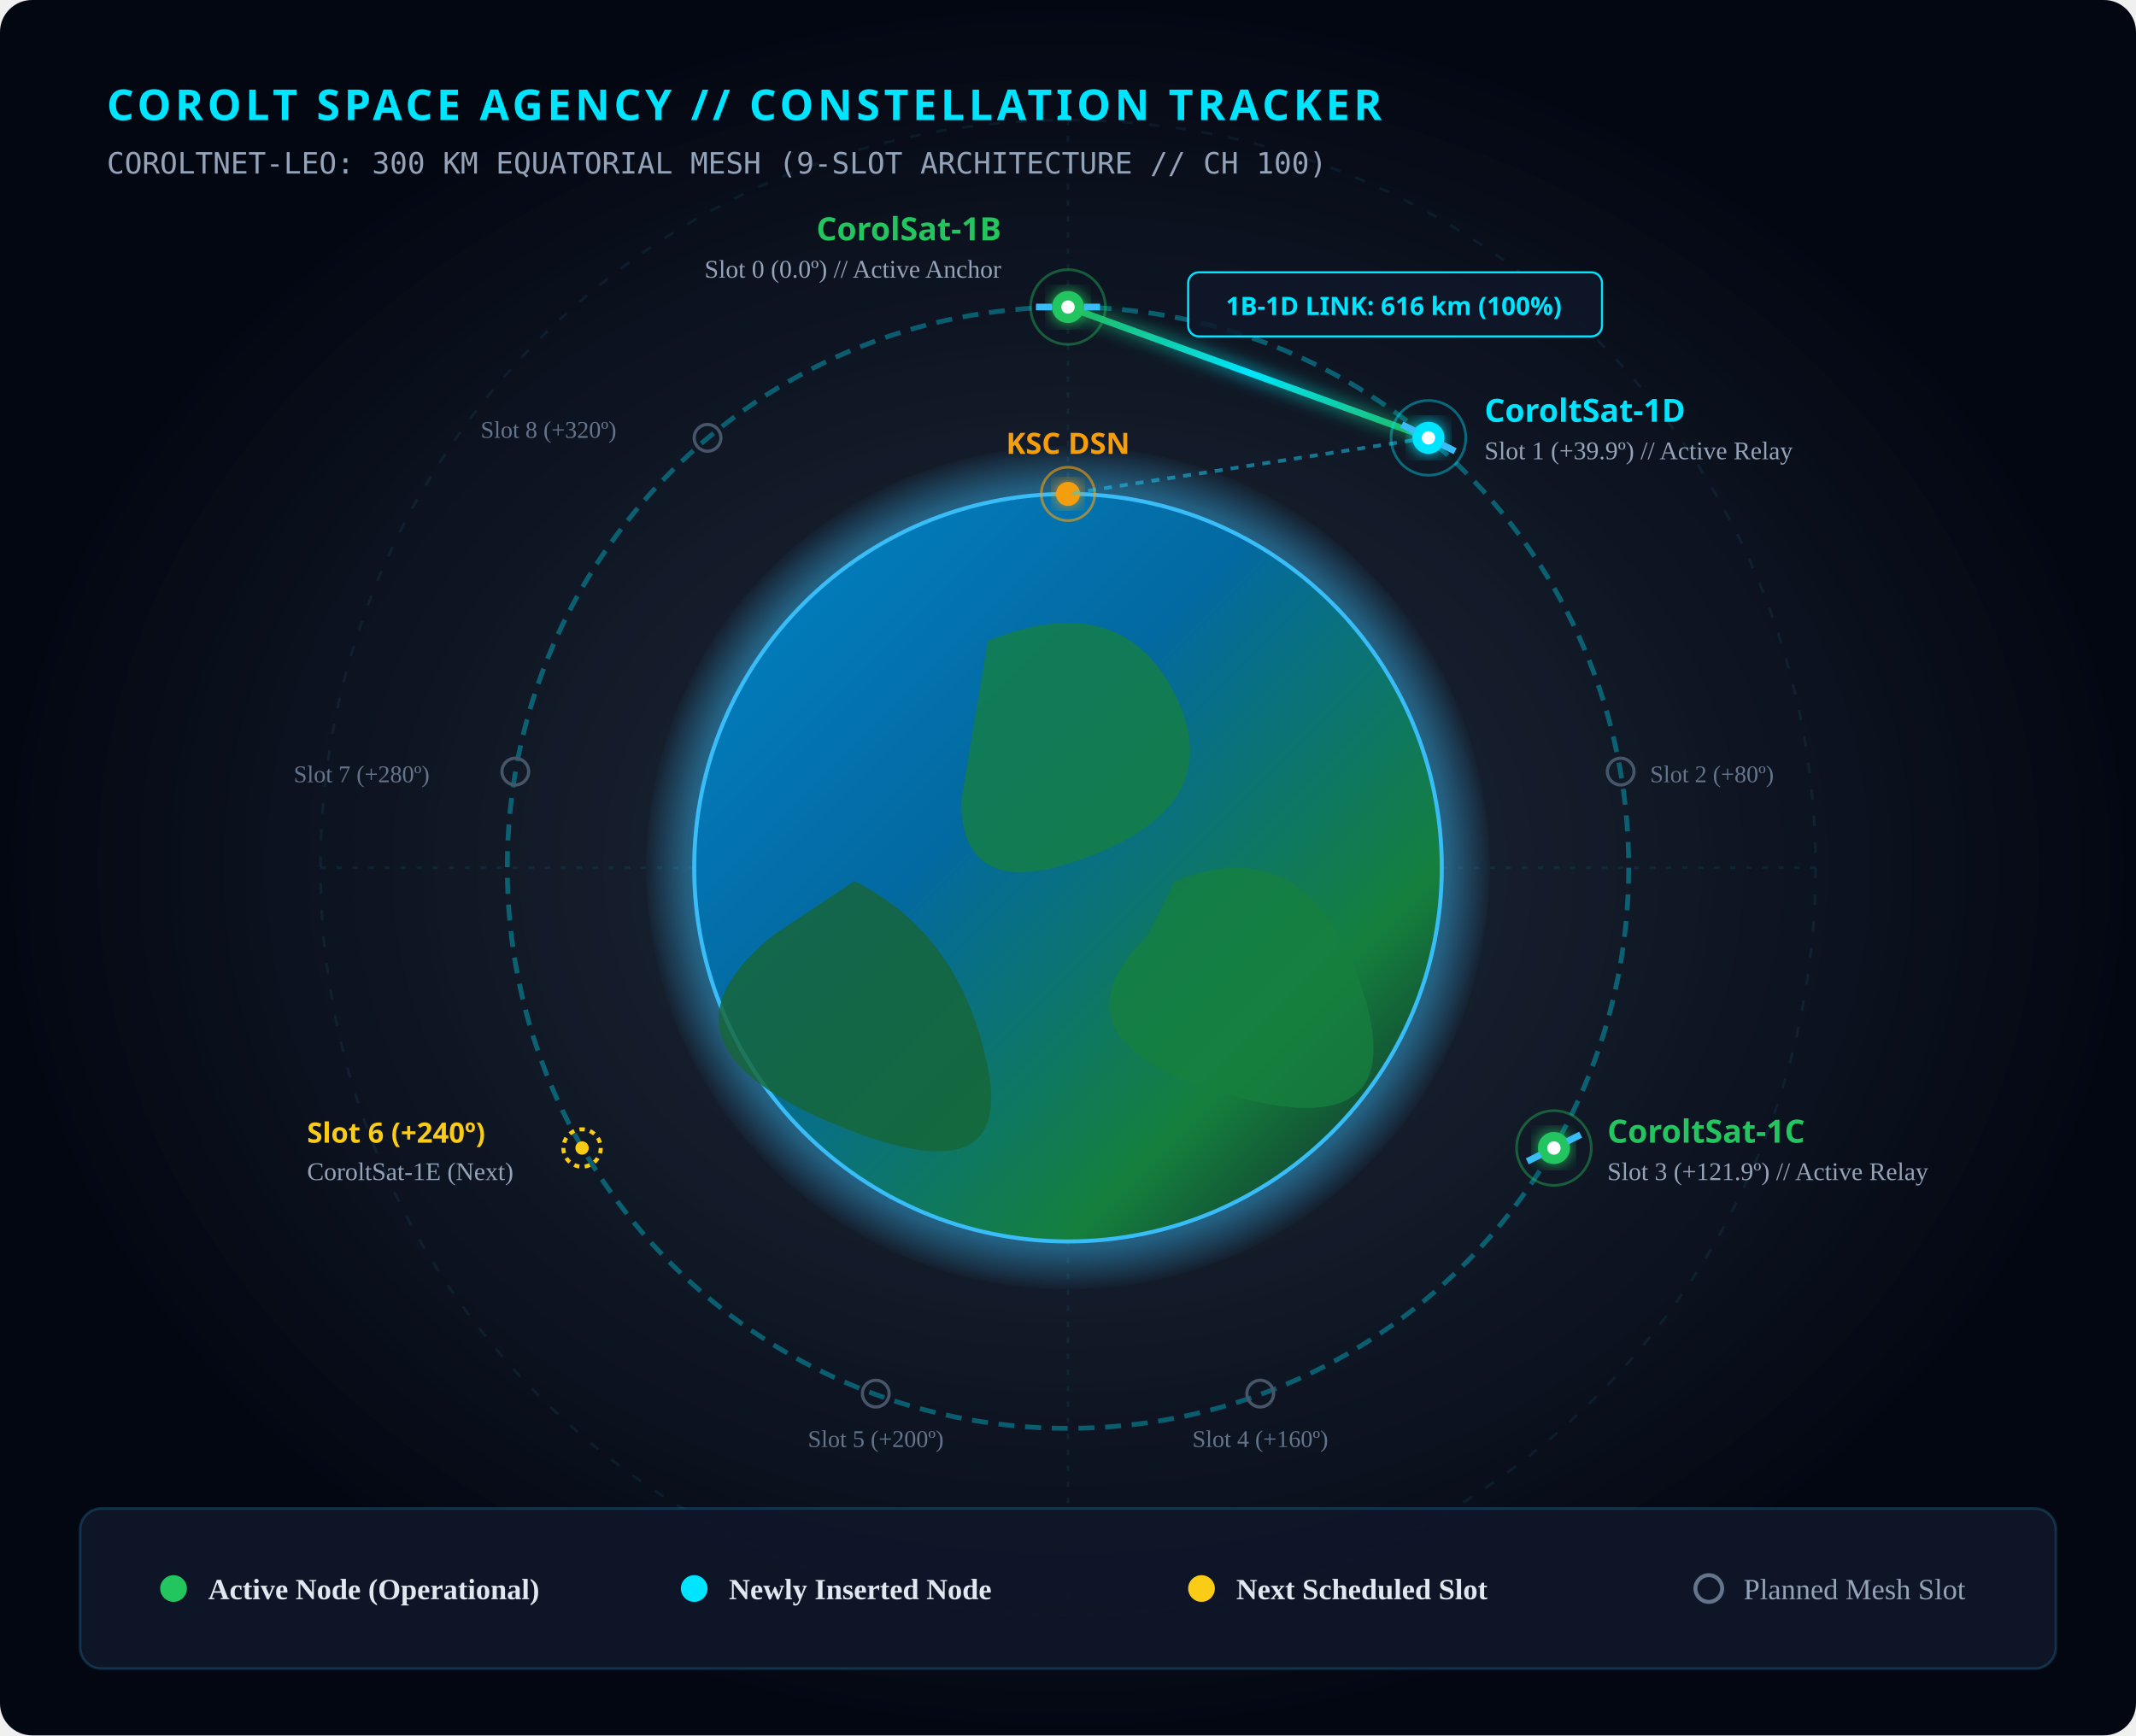
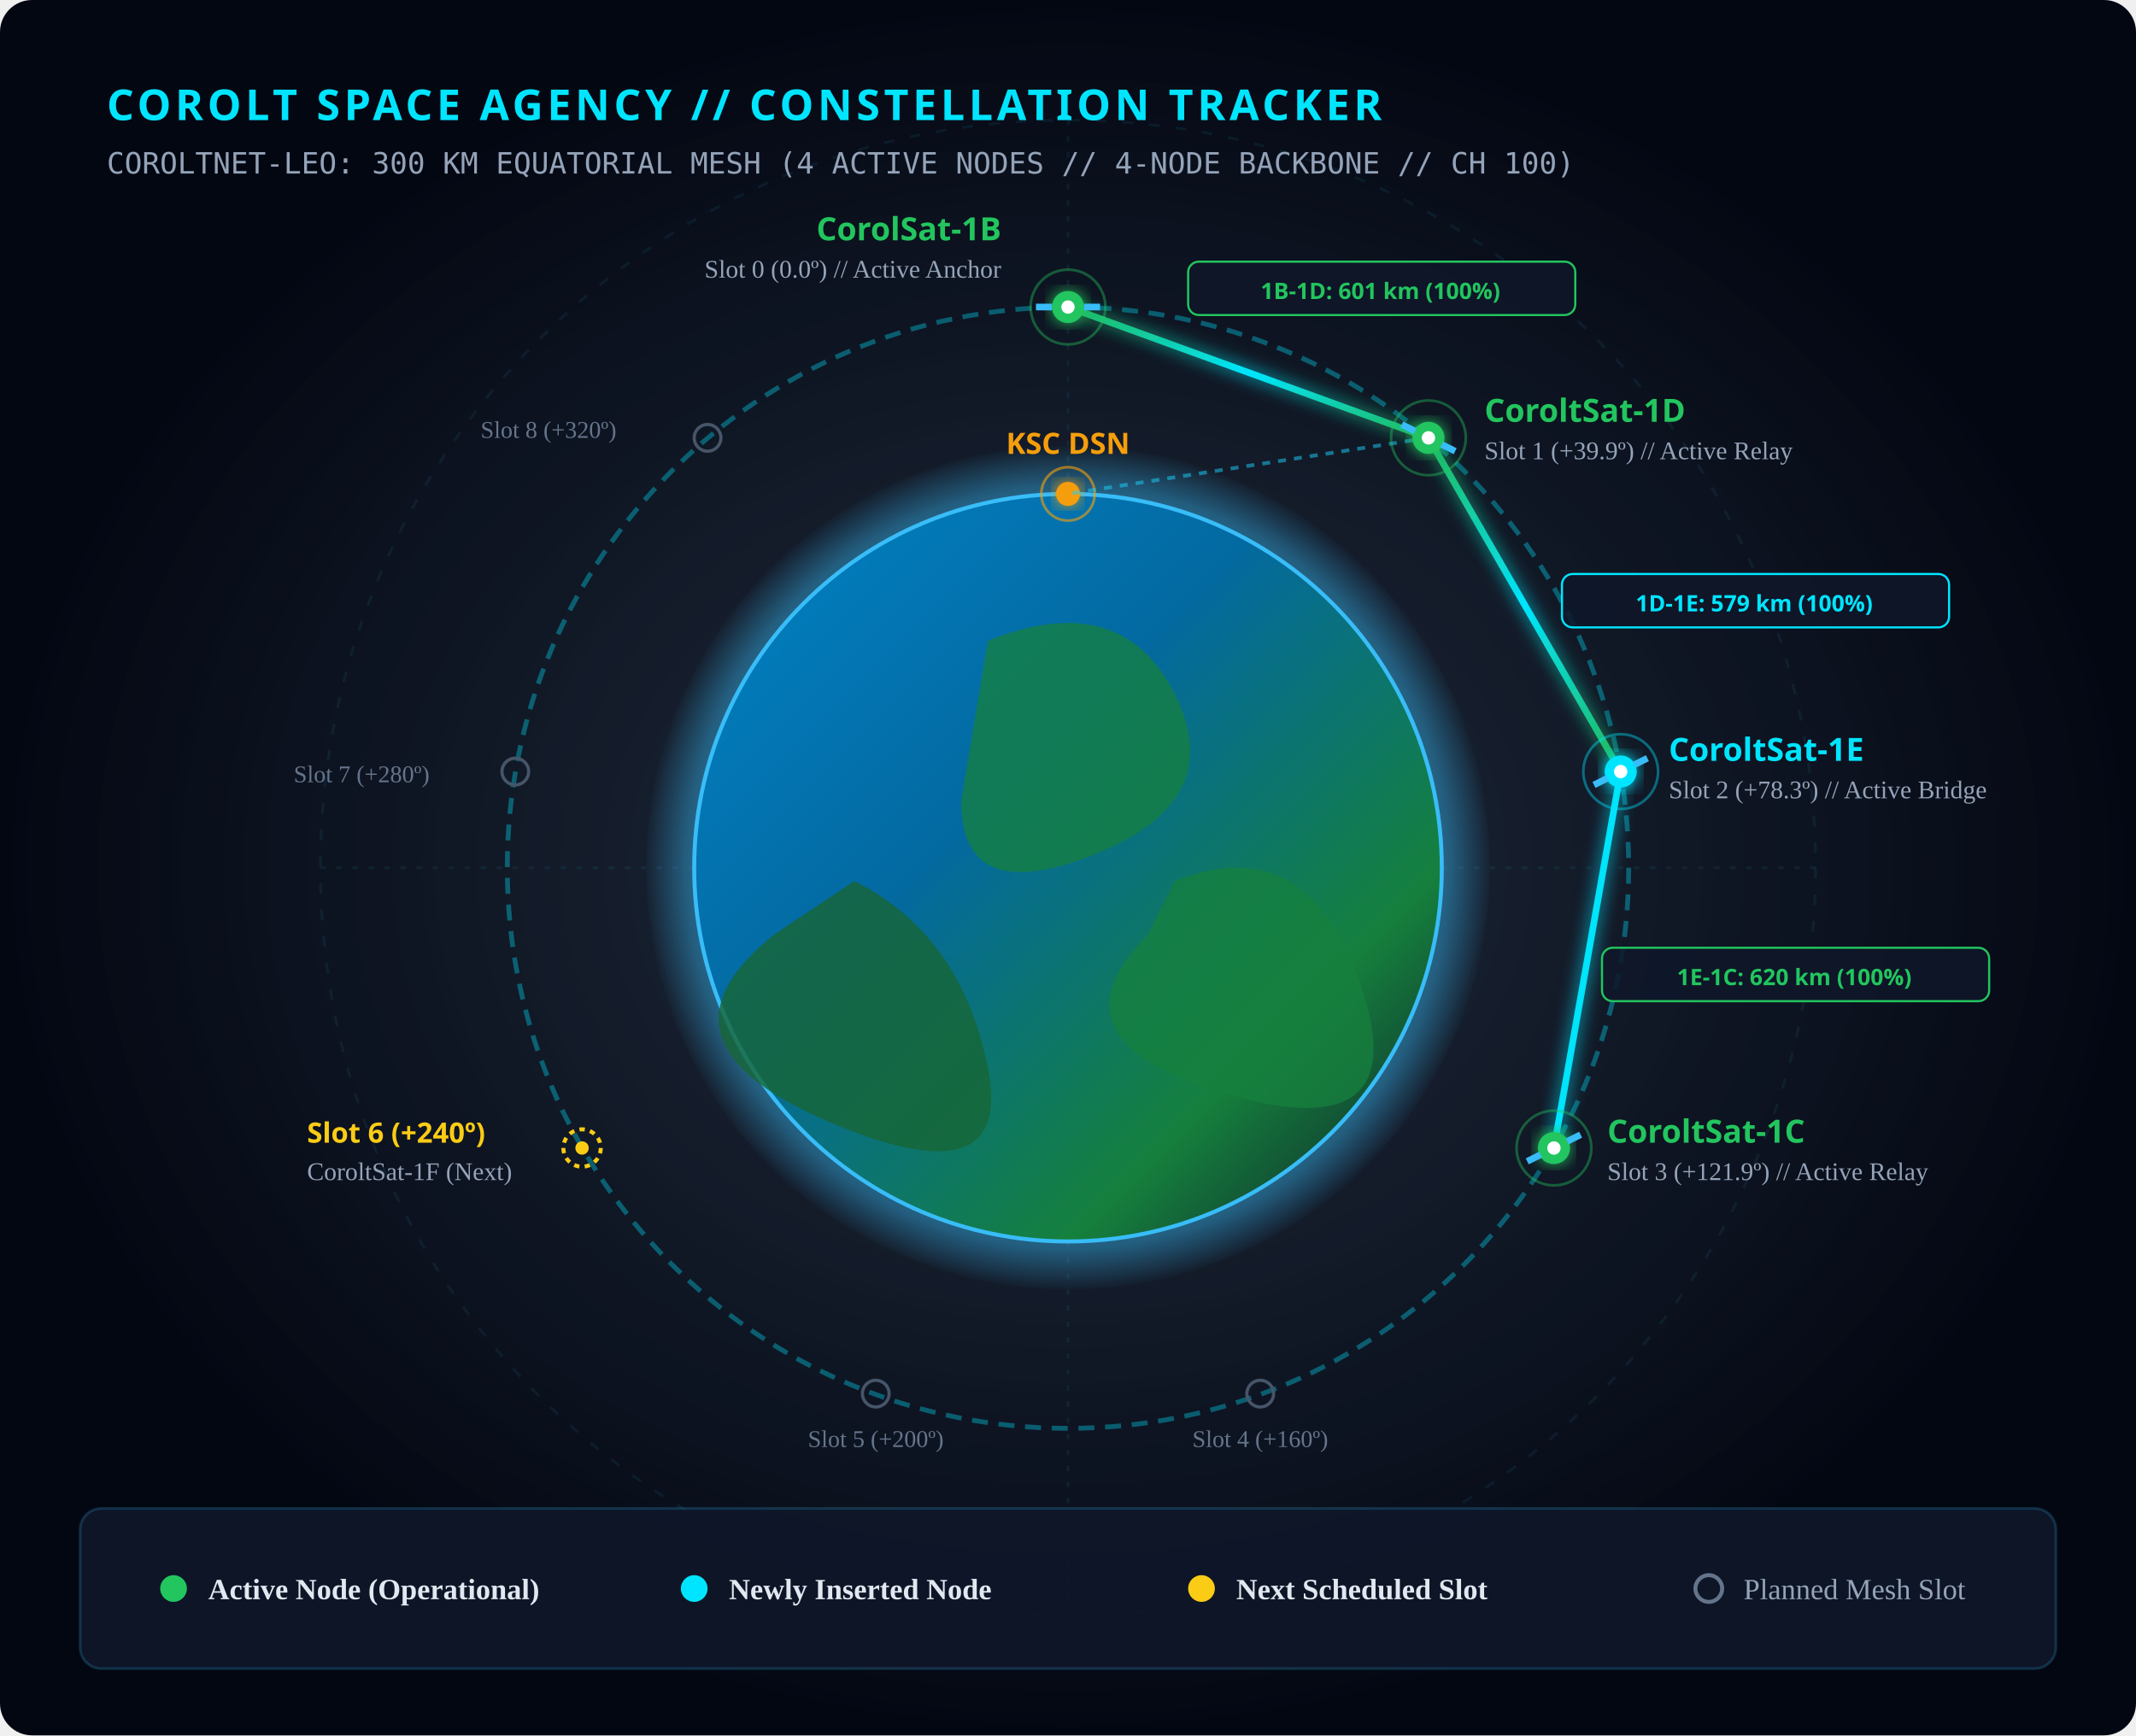
<svg xmlns="http://www.w3.org/2000/svg" viewBox="0 0 800 650" class="orbital-map-svg">
  <defs>
    <radialGradient id="spaceGlow" cx="50%" cy="50%" r="50%">
      <stop offset="0%" stop-color="#0b172a" stop-opacity="0.9" />
      <stop offset="100%" stop-color="#030712" stop-opacity="1" />
    </radialGradient>
    <radialGradient id="kerbinAtmo" cx="50%" cy="50%" r="50%">
      <stop offset="70%" stop-color="#0284c7" stop-opacity="0.9" />
      <stop offset="90%" stop-color="#38bdf8" stop-opacity="0.4" />
      <stop offset="100%" stop-color="#38bdf8" stop-opacity="0" />
    </radialGradient>
    <linearGradient id="kerbinSurface" x1="0%" y1="0%" x2="100%" y2="100%">
      <stop offset="0%" stop-color="#0284c7" />
      <stop offset="40%" stop-color="#0369a1" />
      <stop offset="75%" stop-color="#15803d" />
      <stop offset="100%" stop-color="#0f172a" />
    </linearGradient>
    <linearGradient id="activeBeam" x1="0%" y1="0%" x2="100%" y2="100%">
      <stop offset="0%" stop-color="#22c55e" stop-opacity="0.9" />
      <stop offset="50%" stop-color="#00e5ff" stop-opacity="1" />
      <stop offset="100%" stop-color="#22c55e" stop-opacity="0.9" />
    </linearGradient>
    <linearGradient id="groundBeam" x1="0%" y1="0%" x2="100%" y2="100%">
      <stop offset="0%" stop-color="#00e5ff" stop-opacity="0.8" />
      <stop offset="100%" stop-color="#38bdf8" stop-opacity="0.2" />
    </linearGradient>
    <filter id="glow" x="-20%" y="-20%" width="140%" height="140%">
      <feGaussianBlur stdDeviation="3" result="blur" />
      <feComposite in="SourceGraphic" in2="blur" operator="over" />
    </filter>
  </defs>
  <rect width="800" height="650" fill="url(#spaceGlow)" rx="12" />
  <circle cx="400" cy="325" r="280" fill="none" stroke="rgba(56, 189, 248, 0.08)" stroke-width="1" stroke-dasharray="4 6" />
  <line x1="400" y1="45" x2="400" y2="605" stroke="rgba(56, 189, 248, 0.08)" stroke-width="1" stroke-dasharray="2 4" />
  <line x1="120" y1="325" x2="680" y2="325" stroke="rgba(56, 189, 248, 0.08)" stroke-width="1" stroke-dasharray="2 4" />
  <circle cx="400" cy="325" r="210" fill="none" stroke="rgba(0, 229, 255, 0.35)" stroke-width="1.8" stroke-dasharray="6 4" />
  <circle cx="400" cy="325" r="158" fill="url(#kerbinAtmo)" />
  <circle cx="400" cy="325" r="140" fill="url(#kerbinSurface)" stroke="#38bdf8" stroke-width="1.5" />
  <path d="M 370 240 Q 420 220 440 260 T 410 320 T 360 300 Z" fill="#15803d" opacity="0.75" />
  <path d="M 320 330 Q 360 350 370 400 T 310 420 T 290 350 Z" fill="#166534" opacity="0.8" />
  <path d="M 440 330 Q 490 310 510 370 T 460 410 T 430 350 Z" fill="#15803d" opacity="0.75" />
  <text x="40" y="45" fill="#00e5ff" font-size="16" font-weight="900" font-family="'Orbitron', sans-serif" letter-spacing="1.5">COROLT SPACE AGENCY // CONSTELLATION TRACKER</text>
-   <text x="40" y="65" fill="#94a3b8" font-size="11" font-family="monospace">COROLTNET-LEO: 300 KM EQUATORIAL MESH (9-SLOT ARCHITECTURE // CH 100)</text>
+   <text x="40" y="65" fill="#94a3b8" font-size="11" font-family="monospace">COROLTNET-LEO: 300 KM EQUATORIAL MESH (4 ACTIVE NODES // 4-NODE BACKBONE // CH 100)</text>
  <circle cx="400" cy="185" r="4.5" fill="#f59e0b" filter="url(#glow)" />
  <circle cx="400" cy="185" r="10" fill="none" stroke="#f59e0b" stroke-width="1" opacity="0.6" />
  <text x="400" y="170" fill="#f59e0b" font-size="11" font-weight="700" text-anchor="middle" font-family="'Orbitron', sans-serif">KSC DSN</text>
  <line x1="400" y1="115" x2="535" y2="164" stroke="url(#activeBeam)" stroke-width="2.5" filter="url(#glow)" />
+   <line x1="535" y1="164" x2="607" y2="289" stroke="url(#activeBeam)" stroke-width="2.5" filter="url(#glow)" />
+   <line x1="607" y1="289" x2="582" y2="430" stroke="url(#activeBeam)" stroke-width="2.5" filter="url(#glow)" />
  <line x1="400" y1="115" x2="400" y2="185" stroke="url(#groundBeam)" stroke-width="1.8" stroke-dasharray="3 3" />
  <line x1="535" y1="164" x2="400" y2="185" stroke="url(#groundBeam)" stroke-width="1.4" stroke-dasharray="3 3" />
-   <circle cx="607" cy="289" r="5" fill="none" stroke="#475569" stroke-width="1.2" />
-   <text x="618" y="293" fill="#64748b" font-size="9">Slot 2 (+80º)</text>
  <circle cx="472" cy="522" r="5" fill="none" stroke="#475569" stroke-width="1.2" />
  <text x="472" y="542" fill="#64748b" font-size="9" text-anchor="middle">Slot 4 (+160º)</text>
  <circle cx="328" cy="522" r="5" fill="none" stroke="#475569" stroke-width="1.2" />
  <text x="328" y="542" fill="#64748b" font-size="9" text-anchor="middle">Slot 5 (+200º)</text>
  <circle cx="218" cy="430" r="7" fill="none" stroke="#facc15" stroke-width="1.5" stroke-dasharray="2 2" />
  <circle cx="218" cy="430" r="2.5" fill="#facc15" />
  <text x="115" y="428" fill="#facc15" font-size="10.5" font-weight="600" font-family="'Orbitron', sans-serif">Slot 6 (+240º)</text>
-   <text x="115" y="442" fill="#94a3b8" font-size="9.5">CoroltSat-1E (Next)</text>
+   <text x="115" y="442" fill="#94a3b8" font-size="9.5">CoroltSat-1F (Next)</text>
  <circle cx="193" cy="289" r="5" fill="none" stroke="#475569" stroke-width="1.2" />
  <text x="110" y="293" fill="#64748b" font-size="9">Slot 7 (+280º)</text>
  <circle cx="265" cy="164" r="5" fill="none" stroke="#475569" stroke-width="1.2" />
  <text x="180" y="164" fill="#64748b" font-size="9">Slot 8 (+320º)</text>
  <g transform="translate(400, 115)">
    <circle cx="0" cy="0" r="14" fill="none" stroke="#22c55e" stroke-width="1" opacity="0.4" />
    <circle cx="0" cy="0" r="6" fill="#22c55e" filter="url(#glow)" />
    <line x1="-12" y1="0" x2="-6" y2="0" stroke="#38bdf8" stroke-width="2.5" />
    <line x1="6" y1="0" x2="12" y2="0" stroke="#38bdf8" stroke-width="2.5" />
    <circle cx="0" cy="0" r="2.5" fill="#ffffff" />
  </g>
  <text x="375" y="90" fill="#22c55e" font-size="12" font-weight="700" text-anchor="end" font-family="'Orbitron', sans-serif">CorolSat-1B</text>
  <text x="375" y="104" fill="#94a3b8" font-size="9.5" text-anchor="end">Slot 0 (0.0º) // Active Anchor</text>
  <g transform="translate(535, 164)">
-     <circle cx="0" cy="0" r="14" fill="none" stroke="#00e5ff" stroke-width="1" opacity="0.4" />
-     <circle cx="0" cy="0" r="6" fill="#00e5ff" filter="url(#glow)" />
+     <circle cx="0" cy="0" r="14" fill="none" stroke="#22c55e" stroke-width="1" opacity="0.4" />
+     <circle cx="0" cy="0" r="6" fill="#22c55e" filter="url(#glow)" />
    <line x1="-10" y1="-5" x2="-5" y2="-2.5" stroke="#38bdf8" stroke-width="2.5" />
    <line x1="5" y1="2.5" x2="10" y2="5" stroke="#38bdf8" stroke-width="2.5" />
    <circle cx="0" cy="0" r="2.5" fill="#ffffff" />
  </g>
-   <text x="556" y="158" fill="#00e5ff" font-size="12" font-weight="700" font-family="'Orbitron', sans-serif">CoroltSat-1D</text>
+   <text x="556" y="158" fill="#22c55e" font-size="12" font-weight="700" font-family="'Orbitron', sans-serif">CoroltSat-1D</text>
  <text x="556" y="172" fill="#94a3b8" font-size="9.5">Slot 1 (+39.9º) // Active Relay</text>
+   <g transform="translate(607, 289)">
+     <circle cx="0" cy="0" r="14" fill="none" stroke="#00e5ff" stroke-width="1" opacity="0.4" />
+     <circle cx="0" cy="0" r="6" fill="#00e5ff" filter="url(#glow)" />
+     <line x1="-10" y1="5" x2="-5" y2="2.5" stroke="#38bdf8" stroke-width="2.5" />
+     <line x1="5" y1="-2.5" x2="10" y2="-5" stroke="#38bdf8" stroke-width="2.5" />
+     <circle cx="0" cy="0" r="2.5" fill="#ffffff" />
+   </g>
+   <text x="625" y="285" fill="#00e5ff" font-size="12" font-weight="700" font-family="'Orbitron', sans-serif">CoroltSat-1E</text>
+   <text x="625" y="299" fill="#94a3b8" font-size="9.5">Slot 2 (+78.3º) // Active Bridge</text>
  <g transform="translate(582, 430)">
    <circle cx="0" cy="0" r="14" fill="none" stroke="#22c55e" stroke-width="1" opacity="0.4" />
    <circle cx="0" cy="0" r="6" fill="#22c55e" filter="url(#glow)" />
    <line x1="-10" y1="5" x2="-5" y2="2.5" stroke="#38bdf8" stroke-width="2.5" />
    <line x1="5" y1="-2.5" x2="10" y2="-5" stroke="#38bdf8" stroke-width="2.5" />
    <circle cx="0" cy="0" r="2.5" fill="#ffffff" />
  </g>
  <text x="602" y="428" fill="#22c55e" font-size="12" font-weight="700" font-family="'Orbitron', sans-serif">CoroltSat-1C</text>
  <text x="602" y="442" fill="#94a3b8" font-size="9.5">Slot 3 (+121.9º) // Active Relay</text>
-   <rect x="445" y="102" width="155" height="24" rx="4" fill="rgba(15, 23, 42, 0.85)" stroke="#00e5ff" stroke-width="0.8" />
-   <text x="522" y="118" fill="#00e5ff" font-size="9.5" font-weight="700" text-anchor="middle" font-family="'Orbitron', sans-serif">1B-1D LINK: 616 km (100%)</text>
+   <rect x="445" y="98" width="145" height="20" rx="4" fill="rgba(15, 23, 42, 0.85)" stroke="#22c55e" stroke-width="0.8" />
+   <text x="517" y="112" fill="#22c55e" font-size="8.5" font-weight="700" text-anchor="middle" font-family="'Orbitron', sans-serif">1B-1D: 601 km (100%)</text>
+   <rect x="585" y="215" width="145" height="20" rx="4" fill="rgba(15, 23, 42, 0.85)" stroke="#00e5ff" stroke-width="0.8" />
+   <text x="657" y="229" fill="#00e5ff" font-size="8.5" font-weight="700" text-anchor="middle" font-family="'Orbitron', sans-serif">1D-1E: 579 km (100%)</text>
+   <rect x="600" y="355" width="145" height="20" rx="4" fill="rgba(15, 23, 42, 0.85)" stroke="#22c55e" stroke-width="0.8" />
+   <text x="672" y="369" fill="#22c55e" font-size="8.5" font-weight="700" text-anchor="middle" font-family="'Orbitron', sans-serif">1E-1C: 620 km (100%)</text>
  <g transform="translate(30, 565)">
    <rect width="740" height="60" rx="8" fill="rgba(15, 23, 42, 0.9)" stroke="rgba(56, 189, 248, 0.2)" stroke-width="1" />
    <circle cx="35" cy="30" r="5" fill="#22c55e" />
    <text x="48" y="34" fill="#e2e8f0" font-size="11" font-weight="600">Active Node (Operational)</text>
    <circle cx="230" cy="30" r="5" fill="#00e5ff" />
    <text x="243" y="34" fill="#e2e8f0" font-size="11" font-weight="600">Newly Inserted Node</text>
    <circle cx="420" cy="30" r="5" fill="#facc15" />
    <text x="433" y="34" fill="#e2e8f0" font-size="11" font-weight="600">Next Scheduled Slot</text>
    <circle cx="610" cy="30" r="5" fill="none" stroke="#64748b" stroke-width="1.5" />
    <text x="623" y="34" fill="#94a3b8" font-size="11">Planned Mesh Slot</text>
  </g>
</svg>
